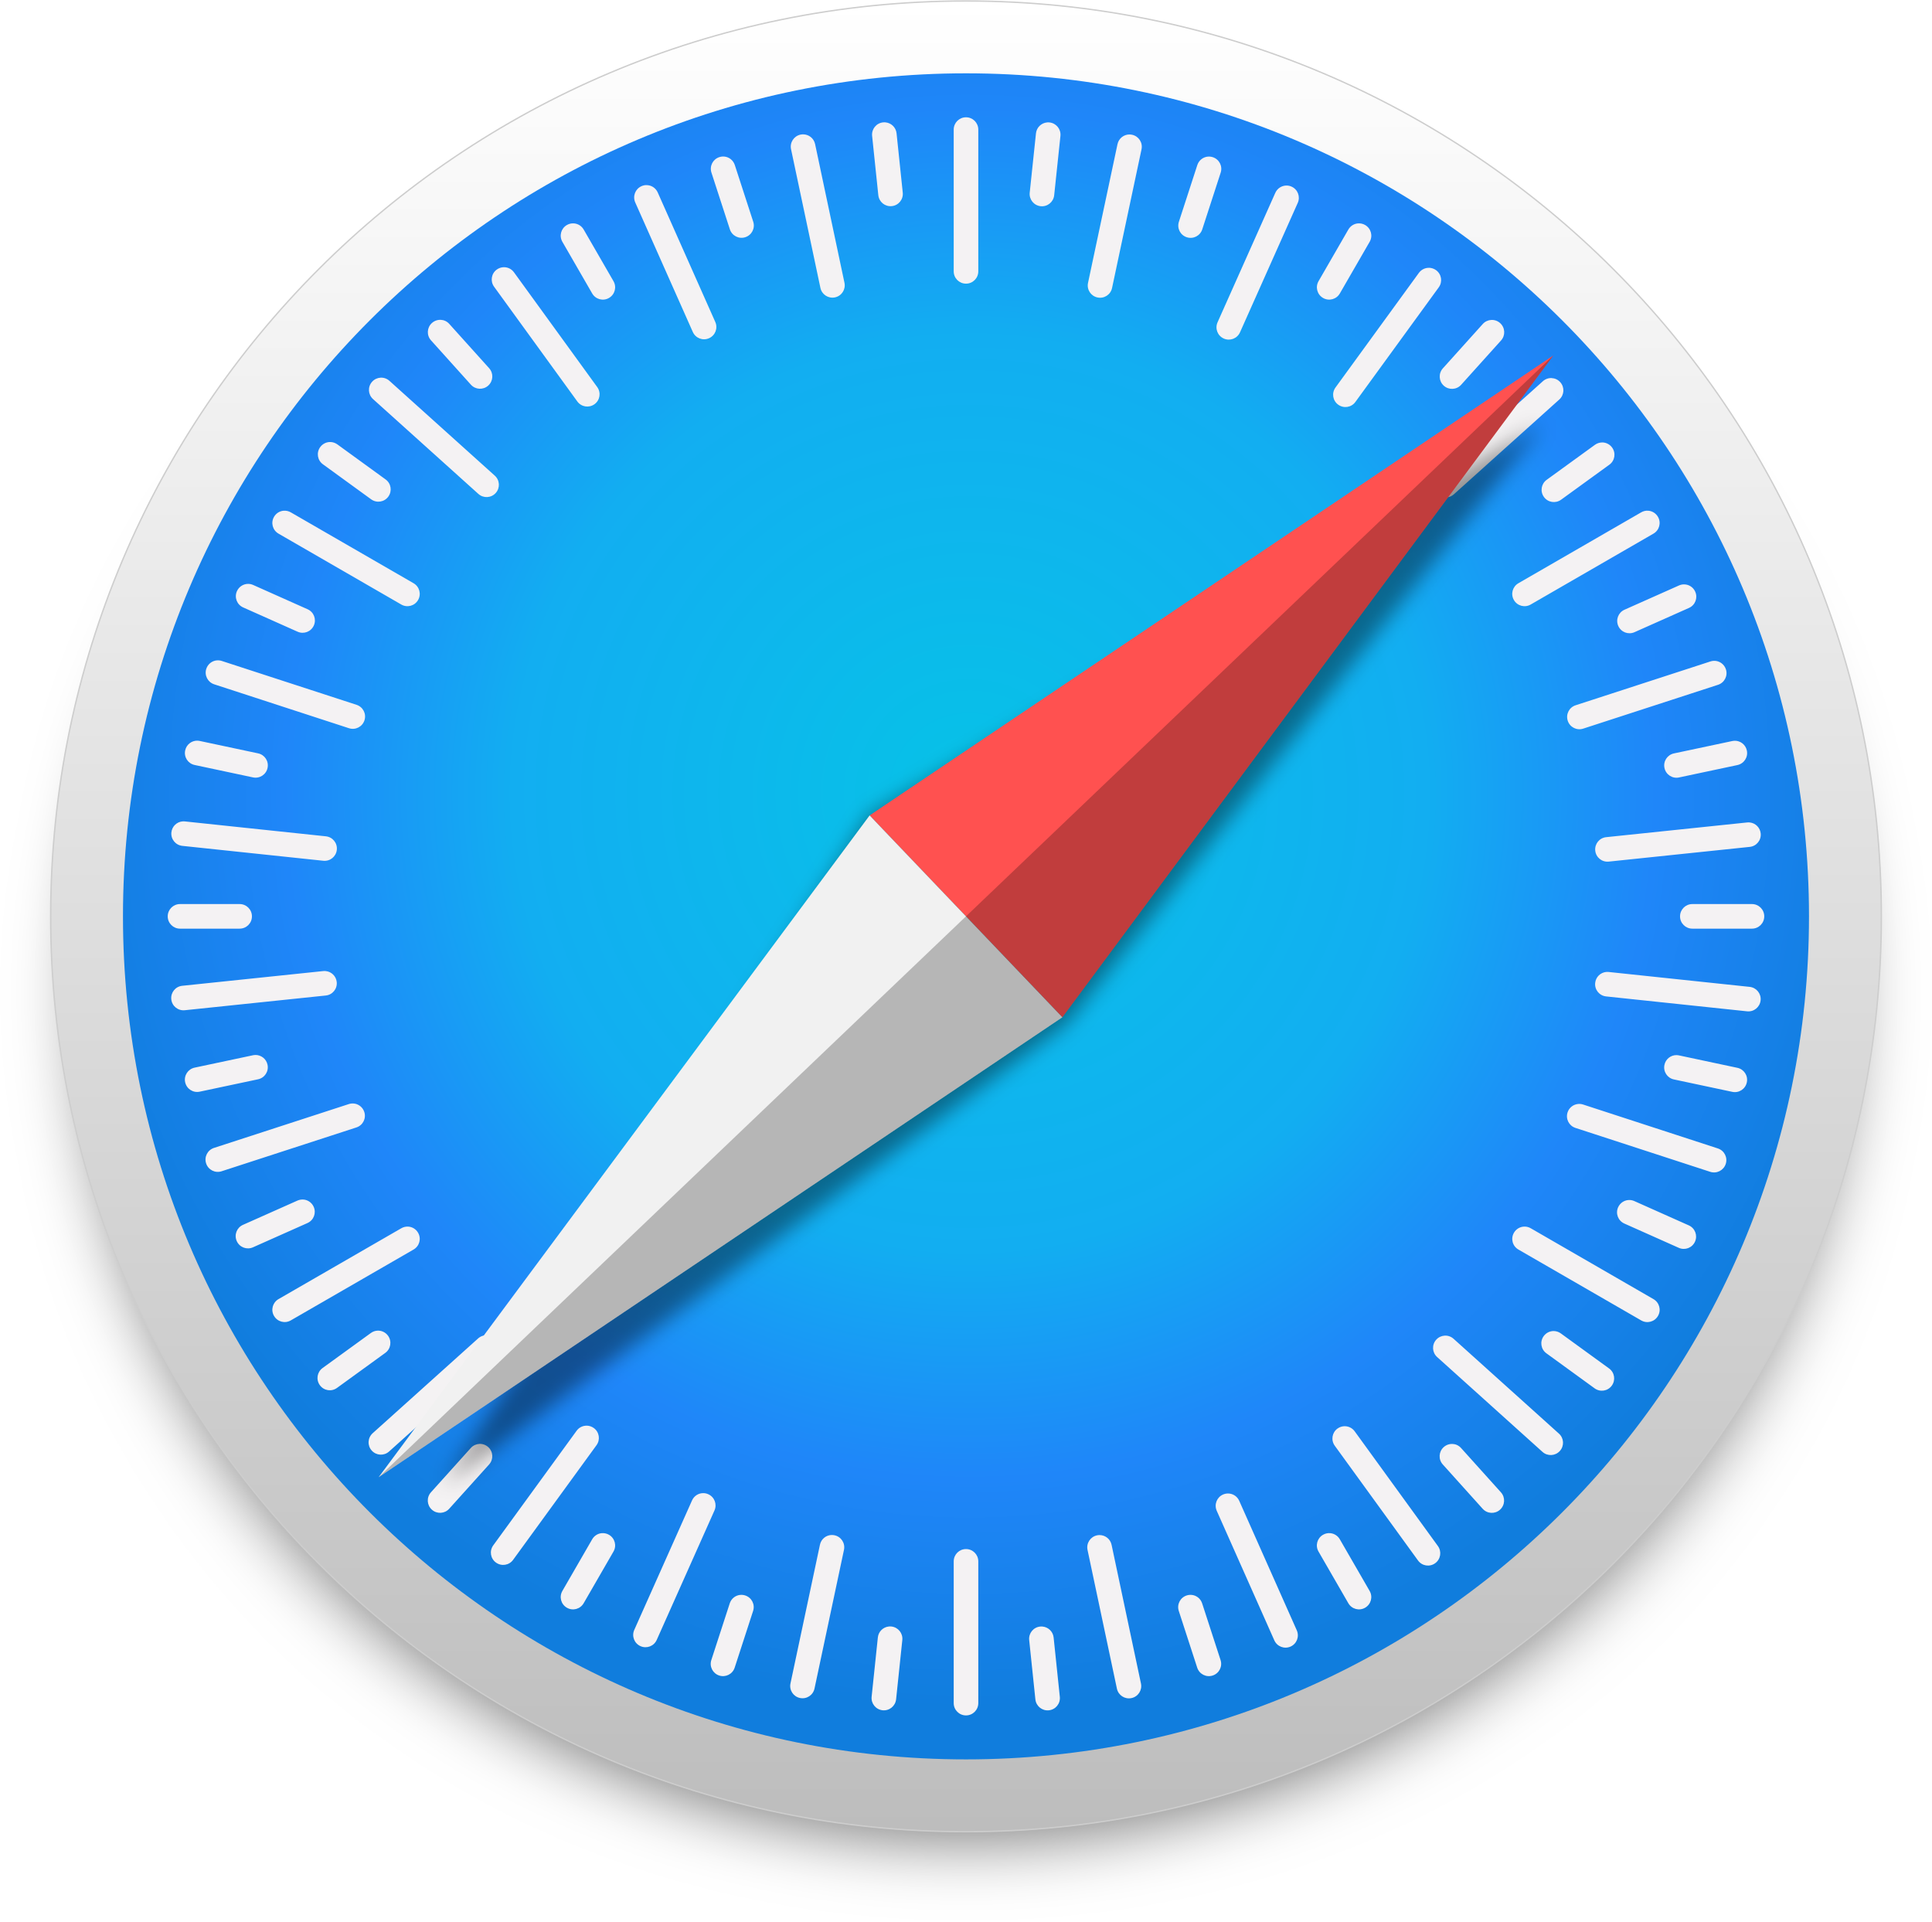
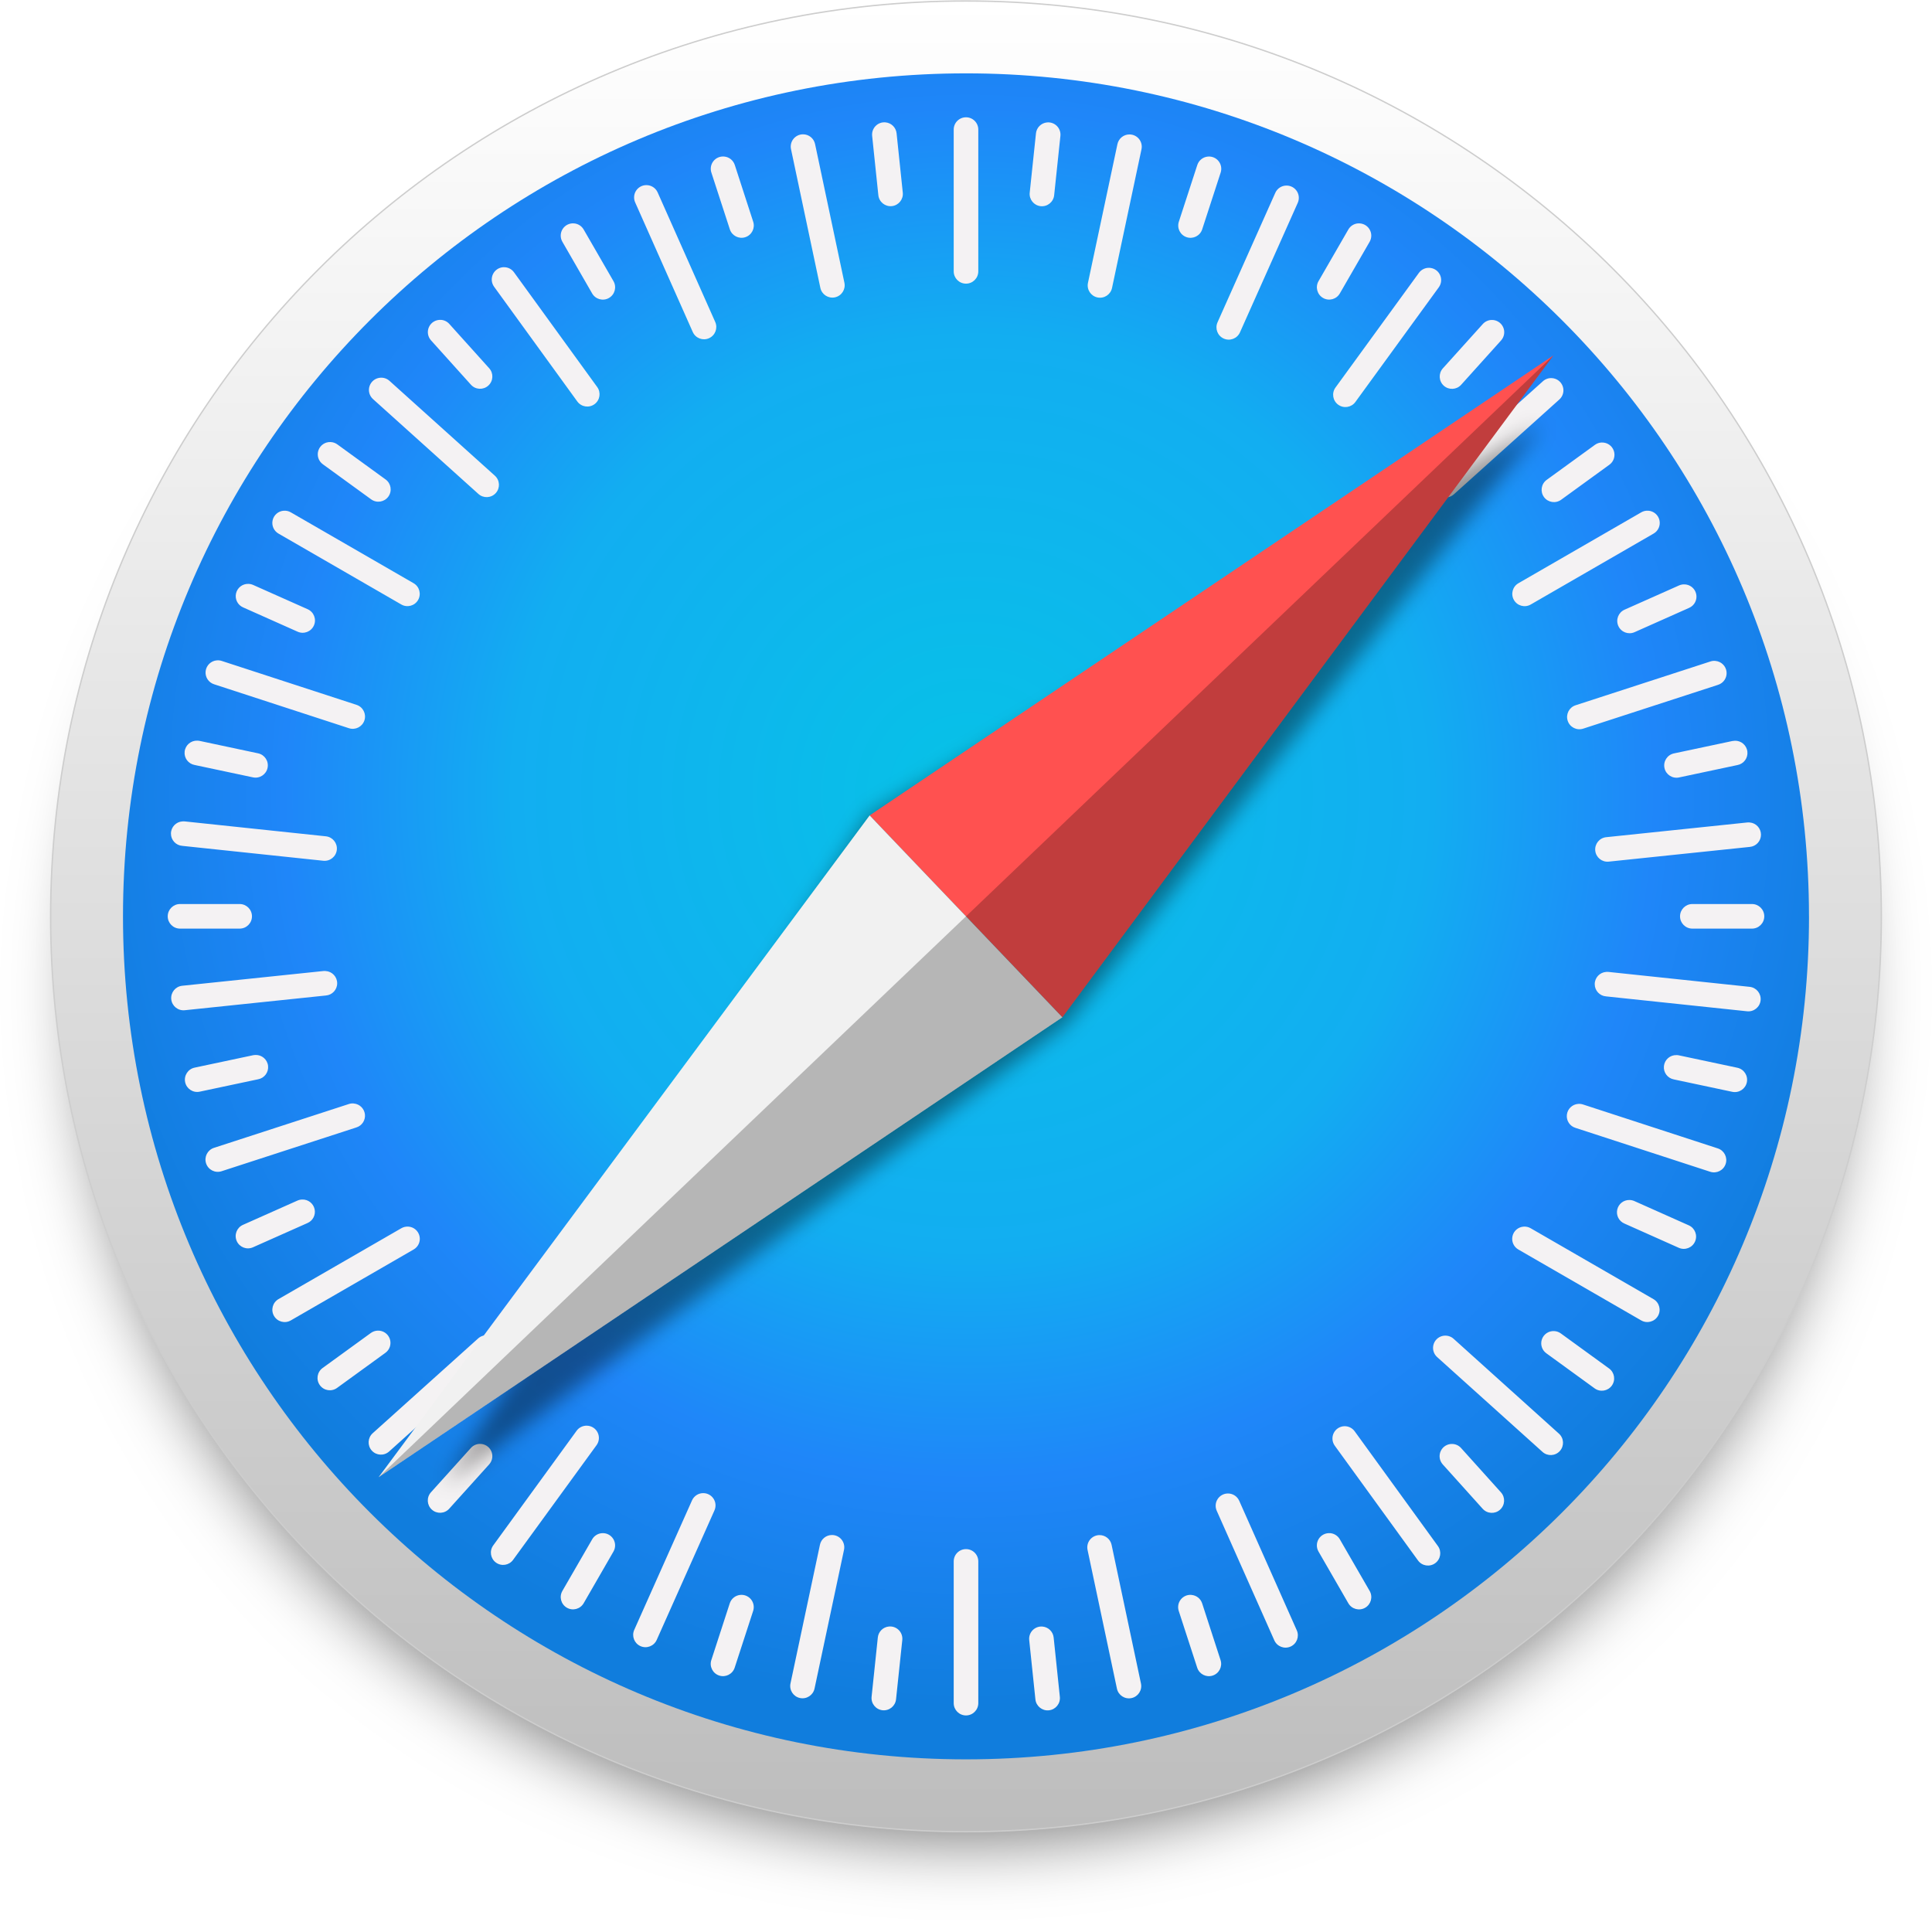
- <svg xmlns="http://www.w3.org/2000/svg" xmlns:xlink="http://www.w3.org/1999/xlink" width="66.166mm" height="65.804mm" viewBox="0 0 66.166 65.804">
+ <svg xmlns="http://www.w3.org/2000/svg" xmlns:xlink="http://www.w3.org/1999/xlink" width="250.076" height="248.707" viewBox="0 0 66.166 65.804">
  <defs>
    <linearGradient id="b">
      <stop offset="0" stop-color="#06c2e7" />
      <stop offset=".25" stop-color="#0db8ec" />
      <stop offset=".5" stop-color="#12aef1" />
      <stop offset=".75" stop-color="#1f86f9" />
      <stop offset="1" stop-color="#107ddd" />
    </linearGradient>
    <linearGradient id="a">
      <stop offset="0" stop-color="#bdbdbd" />
      <stop offset="1" stop-color="#fff" />
    </linearGradient>
-     <linearGradient xlink:href="#a" id="d" x1="412.975" x2="412.975" y1="237.608" y2="59.392" gradientTransform="translate(206.7902 159.7726) scale(.35154)" gradientUnits="userSpaceOnUse" />
+     <linearGradient xlink:href="#a" id="d" x1="412.975" x2="412.975" y1="237.608" y2="59.392" gradientTransform="translate(206.79 159.773) scale(.35154)" gradientUnits="userSpaceOnUse" />
    <filter id="f" width="1.042" height="1.045" x="-.021" y="-.022" color-interpolation-filters="sRGB">
      <feGaussianBlur stdDeviation=".958" />
    </filter>
    <filter id="c" width="1.096" height="1.096" x="-.048" y="-.048" color-interpolation-filters="sRGB">
      <feGaussianBlur stdDeviation="3.564" />
    </filter>
-     <radialGradient xlink:href="#b" id="e" cx="413.061" cy="136.818" r="82.125" fx="413.061" fy="136.818" gradientTransform="translate(194.5447 155.5804) scale(.38143)" gradientUnits="userSpaceOnUse" />
+     <radialGradient xlink:href="#b" id="e" cx="413.061" cy="136.818" r="82.125" fx="413.061" fy="136.818" gradientTransform="translate(194.545 155.58) scale(.38143)" gradientUnits="userSpaceOnUse" />
  </defs>
-   <path d="M502.083 148.5a89.108 89.108 0 0 1-89.108 89.108A89.108 89.108 0 0 1 323.867 148.5 89.108 89.108 0 0 1 412.975 59.392 89.108 89.108 0 0 1 502.083 148.5Z" filter="url(#c)" opacity=".53" paint-order="markers stroke fill" transform="matrix(.33865 0 0 .3261 -106.7696 -14.47833)" />
-   <path fill="url(#d)" stroke="#cdcdcd" stroke-linecap="round" stroke-linejoin="round" stroke-width=".093" d="M383.294 211.977a31.325 31.325 0 0 1-31.325 31.325 31.325 31.325 0 0 1-31.325-31.325 31.325 31.325 0 0 1 31.325-31.325 31.325 31.325 0 0 1 31.325 31.325z" paint-order="markers stroke fill" transform="translate(-318.8856 -180.595)" />
-   <path fill="url(#e)" d="M380.839 211.977a28.871 28.871 0 0 1-28.871 28.871 28.871 28.871 0 0 1-28.871-28.871 28.871 28.871 0 0 1 28.871-28.871 28.871 28.871 0 0 1 28.871 28.871z" paint-order="markers stroke fill" transform="translate(-318.8856 -180.595)" />
-   <path fill="#f4f2f3" d="M33.083 4.017c-.233 0-.421.188-.421.421V9.293c0 .233.188.421.421.421.233 0 .421-.188.421-.421V4.438c0-.233-.188-.421-.421-.421zm-2.754.174c-.028-.003-.057-.003-.086 0-.232.024-.399.23-.375.462l.212 2.031c.024.232.23.399.462.375.232-.024.399-.23.375-.462l-.212-2.031c-.021-.203-.182-.356-.377-.375zm5.527.002c-.195.019-.356.172-.377.375l-.214 2.031c-.024.232.143.438.375.463.232.024.438-.143.463-.375l.214-2.031c.024-.232-.143-.438-.375-.463-.029-.003-.058-.003-.085-.001zm-8.355.408c-.028 0-.057.003-.085.009-.228.048-.373.271-.325.499l1.006 4.75c.048.228.271.373.499.325.228-.048.373-.271.325-.499l-1.006-4.75c-.042-.2-.218-.335-.414-.334zm11.184.004c-.196-.002-.372.134-.414.334l-1.009 4.749c-.049.228.096.451.324.499.228.049.451-.096.499-.324l1.009-4.749c.049-.228-.096-.451-.324-.499-.029-.006-.057-.009-.085-.009zM24.801 5.362c-.054-.005-.111.001-.166.019-.222.072-.342.308-.27.53l.631 1.942c.072.222.309.342.53.27.222-.072.342-.309.27-.53l-.631-1.942c-.054-.166-.201-.276-.364-.29zm16.568.001c-.163.014-.31.123-.364.29l-.631 1.942c-.072.222.048.458.27.53.222.072.458-.048.53-.27l.631-1.942c.072-.222-.048-.458-.27-.53-.055-.018-.112-.024-.166-.019zm-19.237.976c-.055.001-.11.013-.163.037-.213.095-.308.342-.214.556l1.972 4.437c.095.213.342.308.556.214.213-.095.309-.342.214-.556l-1.972-4.437c-.071-.16-.228-.254-.392-.25zm21.937.015c-.164-.003-.321.09-.393.25l-1.978 4.434c-.095.213-0.0.461.213.556.213.095.461 0.0.556-.213L44.445 6.947c.095-.213 0-.461-.213-.556-.053-.024-.109-.036-.163-.037zM19.654 7.65c-.081-.006-.164.012-.24.056-.202.117-.271.373-.154.575l1.021 1.769c.117.202.373.271.575.154.202-.117.271-.373.154-.575L19.989 7.86c-.073-.126-.2-.2-.335-.21zm26.859 0c-.135.009-.262.084-.335.21l-1.021 1.769c-.117.202-.048.458.154.575.202.117.458.048.575-.154l1.021-1.769c.117-.202.048-.458-.154-.575-.076-.044-.159-.061-.24-.056zM17.247 9.151c-.081.003-.162.029-.233.08-.189.137-.23.399-.093.588l2.851 3.93c.137.189.399.23.588.094.189-.137.23-.399.093-.588l-2.851-3.93c-.086-.118-.22-.178-.355-.174zm31.701.021c-.135-.005-.269.056-.355.173l-2.856 3.926c-.137.189-.096.451.093.588.189.137.451.096.588-.093l2.856-3.926c.137-.189.096-.451-.093-.588-.071-.051-.152-.078-.233-.081zm-33.852 1.782c-.107-.006-.217.03-.304.108-.173.156-.187.421-.031.594l1.366 1.518c.156.173.421.187.594.031.173-.156.187-.421.031-.595l-1.366-1.518c-.078-.087-.183-.134-.291-.139zm35.976.003c-.107.006-.213.052-.291.139l-1.366 1.518c-.156.173-.142.439.031.595.173.156.438.142.594-.031l1.367-1.518c.156-.173.142-.439-.031-.595-.087-.078-.196-.114-.304-.108zm-38.037 1.977c-.107.006-.213.052-.291.139-.156.173-.142.438.031.594l3.608 3.248c.173.156.438.142.594-.031.156-.173.142-.438-.031-.594l-3.609-3.248c-.087-.078-.196-.114-.304-.108zm40.108.014c-.107-.006-.217.03-.304.108l-3.611 3.246c-.173.156-.188.421-.032.594.156.173.421.188.595.032l3.611-3.246c.173-.156.188-.421.032-.594-.078-.087-.183-.134-.291-.139zm-41.822 2.19c-.135-.005-.269.056-.355.174-.137.189-.096.451.093.588l1.652 1.2c.189.137.451.096.588-.093.137-.189.096-.451-.093-.588l-1.652-1.2c-.071-.051-.152-.078-.233-.081zm43.535.015c-.081.003-.162.029-.233.08l-1.653 1.199c-.189.137-.231.399-.094.588.137.189.399.23.588.093l1.653-1.199c.189-.137.23-.399.093-.588-.086-.118-.22-.178-.355-.174zM9.719 17.49c-.135.009-.262.084-.335.21-.117.202-.048.458.154.575l4.205 2.428c.202.117.458.048.575-.154.117-.202.048-.458-.154-.575l-4.205-2.428c-.076-.044-.159-.061-.24-.056zm46.727 0c-.081-.006-.164.012-.24.056l-4.205 2.428c-.202.117-.271.373-.154.575.117.202.373.271.575.154l4.205-2.428c.202-.117.271-.373.154-.575-.073-.126-.2-.2-.335-.21zm-47.939 2.506c-.164-.004-.321.09-.393.25-.095.213-0.0.461.213.556l1.865.832c.213.095.461 0.0.556-.213.095-.213-0-.461-.213-.556l-1.865-.832c-.053-.024-.109-.036-.163-.037zm49.158.017c-.055.001-.11.013-.164.037l-1.866.831c-.213.095-.308.343-.213.556.095.213.343.308.556.213l1.866-.831c.213-.095.308-.343.213-.556-.071-.16-.228-.253-.392-.25zM7.429 22.615c-.163.014-.31.123-.364.289-.072.222.048.458.27.531l4.616 1.504c.222.072.458-.048.531-.27.072-.222-.048-.458-.27-.531L7.595 22.635c-.055-.018-.112-.024-.166-.019zm51.315.018c-.054-.005-.111.001-.166.019l-4.617 1.501c-.222.072-.342.309-.27.53.072.222.309.342.53.27l4.617-1.501c.222-.072.342-.309.27-.53-.054-.166-.201-.276-.364-.29zM6.756 25.365c-.196-.002-.372.134-.414.334-.049.228.096.451.324.499l1.998.425c.228.049.451-.096.499-.324.049-.228-.096-.451-.324-.499l-1.998-.425c-.029-.006-.057-.009-.085-.009zm52.655.004c-.028 0-.056.004-.085.009l-1.998.424c-.228.049-.373.271-.324.499.049.228.271.373.499.324l1.998-.424c.228-.049.373-.271.324-.499-.042-.2-.218-.335-.414-.334zM6.247 28.13c-.195.019-.356.172-.377.375-.025.232.142.438.374.463l4.828.51c.232.025.438-.142.463-.374.025-.232-.142-.438-.374-.463l-4.828-.51c-.029-.003-.058-.003-.085-0zm53.676.036c-.028-.003-.057-.003-.086 0l-4.829.504c-.232.024-.399.23-.375.462.024.232.23.399.462.375l4.829-.504c.232-.024.399-.23.375-.462-.021-.203-.182-.356-.377-.375zM6.165 30.961c-.233 0-.421.188-.421.421 0 .233.188.421.421.421h2.042c.233 0 .421-.188.421-.421 0-.233-.188-.421-.421-.421zm51.793 0c-.233 0-.421.188-.421.421 0.0.233.188.421.421.421h2.042c.233 0 .421-.188.421-.421 0-.233-.188-.421-.421-.421zM11.155 33.256c-.028-.003-.056-.003-.085 0l-4.829.504c-.232.024-.399.23-.375.462.024.232.23.399.462.375l4.829-.504c.232-.024.399-.23.375-.462-.021-.203-.182-.356-.377-.375zm43.853.03c-.195.019-.356.172-.377.375-.025.232.142.438.374.463l4.828.51c.232.025.438-.143.463-.374.025-.232-.143-.438-.374-.463l-4.828-.51c-.029-.003-.058-.003-.086-0zm-46.26 2.844c-.028 0-.057.003-.085.009l-1.998.424c-.228.049-.373.271-.324.499.049.228.271.373.499.324l1.998-.424c.228-.049.373-.271.324-.499-.042-.2-.218-.335-.414-.334zm48.669.004c-.196-.002-.372.134-.414.334-.049.228.096.451.324.499l1.998.425c.228.049.451-.096.499-.324.049-.228-.096-.451-.324-.499l-1.998-.425c-.029-.006-.057-.009-.085-.009zm-45.305 1.658c-.054-.005-.111.001-.166.019L7.329 39.312c-.222.072-.342.309-.27.53.072.222.309.342.53.27l4.617-1.501c.222-.072.342-.309.27-.53-.054-.166-.201-.276-.364-.29zm41.937.015c-.163.014-.31.123-.364.289-.072.222.048.458.27.531l4.616 1.504c.222.072.458-.048.531-.27.072-.222-.048-.458-.27-.531l-4.616-1.504c-.055-.018-.112-.024-.166-.019zm-43.699 3.273c-.055.001-.11.013-.163.036l-1.866.831c-.213.095-.308.343-.213.556.095.213.343.308.556.213l1.866-.831c.213-.095.308-.343.213-.556-.071-.16-.228-.253-.392-.25zm45.459.016c-.164-.004-.321.09-.393.25-.095.213-0.0.461.213.556l1.865.832c.213.095.461 0.0.556-.213.095-.213 0-.461-.213-.556l-1.865-.832c-.053-.024-.109-.036-.163-.037zm-41.826.912c-.081-.006-.164.012-.24.056L9.538 44.49c-.202.117-.271.373-.154.575.117.202.373.271.575.154l4.205-2.427c.202-.117.271-.373.154-.575-.073-.126-.2-.2-.335-.21zm38.2 0c-.135.009-.262.084-.335.21-.117.202-.048.459.154.575l4.205 2.427c.202.117.459.048.575-.154.117-.202.048-.458-.154-.575l-4.205-2.428c-.076-.044-.159-.061-.24-.056zm-39.249 3.562c-.081.003-.162.029-.233.081l-1.653 1.199c-.189.137-.231.399-.094.588.137.189.399.231.588.093l1.653-1.199c.189-.137.231-.399.094-.588-.086-.118-.22-.179-.355-.174zm40.288.014c-.135-.005-.269.056-.355.174-.137.189-.096.451.093.588l1.652 1.2c.189.137.451.096.588-.093.137-.189.096-.451-.093-.588l-1.652-1.2c-.071-.051-.152-.078-.233-.081zm-36.544.145c-.107-.006-.217.03-.304.108l-3.611 3.246c-.173.156-.188.421-.032.594.156.173.421.188.594.032l3.611-3.246c.173-.156.188-.421.032-.594-.078-.087-.183-.134-.291-.139zm32.8.012c-.107.006-.213.052-.291.139-.156.173-.142.438.031.594l3.608 3.248c.173.156.439.142.595-.031.156-.173.142-.438-.031-.594l-3.609-3.248c-.087-.078-.196-.114-.304-.108zm-29.375 3.084c-.135-.005-.27.055-.355.173l-2.856 3.926c-.137.189-.096.451.093.588.189.137.451.096.588-.093l2.856-3.926c.137-.189.096-.451-.093-.588-.071-.051-.152-.078-.233-.081zm25.936.018c-.081.003-.162.029-.233.08-.189.137-.23.399-.094.588l2.851 3.93c.137.189.399.231.588.094.189-.137.23-.399.094-.588l-2.851-3.93c-.086-.118-.22-.178-.355-.174zm-29.623.606c-.107.006-.213.052-.291.139l-1.366 1.518c-.156.173-.142.439.031.595.173.156.438.142.594-.031l1.367-1.518c.156-.173.142-.439-.031-.595-.087-.078-.196-.114-.304-.108zm33.331.002c-.107-.006-.217.03-.304.108-.173.156-.187.421-.031.594l1.366 1.518c.156.173.421.187.594.031.173-.156.187-.421.031-.595l-1.366-1.518c-.078-.087-.183-.134-.291-.139zm-25.655 1.684c-.164-.004-.321.09-.392.25l-1.978 4.434c-.095.213-0.0.461.213.556.213.095.461 0.0.556-.213l1.978-4.434c.095-.213 0-.461-.213-.556-.053-.024-.109-.036-.163-.037zm17.956.012c-.055.001-.11.013-.164.036-.213.095-.308.342-.214.556l1.972 4.437c.095.213.343.308.556.214.213-.095.308-.342.214-.556l-1.972-4.437c-.071-.16-.228-.253-.392-.25zM20.616 52.505c-.135.009-.262.084-.335.21l-1.021 1.769c-.117.202-.048.458.154.575.202.117.458.048.575-.154l1.021-1.769c.117-.202.048-.458-.154-.575-.076-.044-.159-.061-.24-.056zm24.934 0c-.081-.006-.164.012-.24.056-.202.117-.271.373-.154.575l1.021 1.769c.117.202.373.271.575.154.202-.117.271-.373.154-.575l-1.021-1.769c-.073-.126-.2-.2-.335-.21zm-17.055.063c-.196-.002-.372.134-.414.334l-1.009 4.749c-.049.228.096.451.324.499.228.049.451-.096.499-.324l1.009-4.749c.049-.228-.096-.451-.324-.499-.029-.006-.057-.009-.085-.009zm9.16.003c-.028 0-.056.003-.085.009-.228.048-.373.271-.325.499l1.006 4.75c.048.228.271.373.499.325.228-.048.373-.271.325-.499l-1.006-4.75c-.042-.2-.218-.335-.414-.334zm-4.572.479c-.233 0-.421.188-.421.421v4.855c0 .233.188.421.421.421.233 0 .421-.188.421-.421v-4.855c0-.233-.188-.421-.421-.421zm-7.727 1.569c-.163.014-.31.123-.364.29l-.631 1.942c-.072.222.048.458.27.53.222.072.458-.049.53-.27l.631-1.942c.072-.222-.048-.458-.27-.53-.055-.018-.112-.024-.166-.019zm15.45.001c-.054-.005-.111.001-.166.019-.222.072-.342.309-.27.53l.631 1.942c.072.222.309.342.53.27.222-.072.342-.308.27-.53l-.631-1.942c-.054-.166-.201-.276-.364-.29zm-10.365 1.082c-.195.019-.356.172-.377.375l-.213 2.031c-.024.232.143.438.375.463.232.024.438-.143.463-.375l.213-2.031c.024-.232-.143-.438-.375-.463-.029-.003-.058-.003-.085-0zm5.267.002c-.028-.003-.057-.003-.086 0-.232.024-.399.23-.375.462l.212 2.031c.024.232.23.399.462.375.232-.024.399-.23.375-.462l-.212-2.031c-.021-.203-.182-.356-.377-.375z" paint-order="markers stroke fill" />
-   <path d="m469.096 100.607-65.51 38.061-41.42 65.207 60.594-44.881z" filter="url(#f)" opacity=".409" paint-order="markers stroke fill" transform="translate(-112.0954 -20.8224) scale(.35154)" />
-   <path fill="#ff5150" d="m36.383 34.838-6.601-6.913 23.416-15.752z" paint-order="markers stroke fill" />
-   <path fill="#f1f1f1" d="m36.383 34.838-6.601-6.913-16.815 22.665z" paint-order="markers stroke fill" />
-   <path d="m12.967 50.59 23.416-15.752 16.815-22.665z" opacity=".243" />
+   <path d="M502.083 148.5a89.108 89.108 0 0 1-89.108 89.108 89.108 89.108 0 0 1-89.108-89.108 89.108 89.108 0 0 1 89.108-89.108 89.108 89.108 0 0 1 89.108 89.108Z" filter="url(#c)" opacity=".53" paint-order="markers stroke fill" transform="matrix(.33865 0 0 .3261 -106.77 -14.478)" />
+   <path fill="url(#d)" stroke="#cdcdcd" stroke-linecap="round" stroke-linejoin="round" stroke-width=".093" d="M383.294 211.977a31.325 31.325 0 0 1-31.325 31.325 31.325 31.325 0 0 1-31.326-31.325 31.325 31.325 0 0 1 31.326-31.325 31.325 31.325 0 0 1 31.325 31.325z" paint-order="markers stroke fill" transform="translate(-318.886 -180.595)" />
+   <path fill="url(#e)" d="M380.84 211.977a28.87 28.87 0 0 1-28.871 28.87 28.87 28.87 0 0 1-28.871-28.87 28.87 28.87 0 0 1 28.87-28.87 28.87 28.87 0 0 1 28.871 28.87z" paint-order="markers stroke fill" transform="translate(-318.886 -180.595)" />
+   <path fill="#f4f2f3" d="M33.083 4.017a.42.42 0 0 0-.421.42v4.856a.42.42 0 1 0 .842 0V4.438a.42.42 0 0 0-.421-.421zm-2.754.174a.42.42 0 0 0-.46.463l.212 2.03a.42.42 0 1 0 .837-.087l-.212-2.03a.42.42 0 0 0-.377-.376zm5.527.002a.42.42 0 0 0-.377.375l-.214 2.03a.42.42 0 1 0 .837.089l.214-2.031a.42.42 0 0 0-.46-.463zM27.5 4.6a.42.42 0 0 0-.41.508l1.005 4.75a.42.42 0 1 0 .824-.174l-1.005-4.75A.42.42 0 0 0 27.5 4.6zm11.183.004a.42.42 0 0 0-.414.333l-1.009 4.75a.42.42 0 1 0 .824.175l1.009-4.75a.42.42 0 0 0-.41-.508zm-13.883.757a.42.42 0 0 0-.437.55l.632 1.942a.42.42 0 1 0 .8-.26l-.63-1.942a.42.42 0 0 0-.365-.29zm16.568.001a.42.42 0 0 0-.364.29l-.632 1.942a.42.42 0 1 0 .8.26l.632-1.942a.42.42 0 0 0-.436-.55zM22.13 6.34a.42.42 0 0 0-.377.592l1.972 4.437a.42.42 0 1 0 .77-.342l-1.972-4.437a.42.42 0 0 0-.393-.25zm21.937.015a.42.42 0 0 0-.392.25l-1.978 4.434a.42.42 0 1 0 .769.343l1.978-4.434a.42.42 0 0 0-.377-.593zM19.654 7.65a.42.42 0 0 0-.394.63l1.02 1.77a.42.42 0 1 0 .73-.421L19.989 7.86a.42.42 0 0 0-.335-.21zm26.858 0a.419.419 0 0 0-.335.21l-1.021 1.769a.42.42 0 1 0 .73.42l1.02-1.768a.42.42 0 0 0-.394-.63zm-29.265 1.5a.422.422 0 0 0-.326.669l2.85 3.93a.42.42 0 1 0 .682-.494l-2.85-3.93a.42.42 0 0 0-.356-.174zm31.702.022a.42.42 0 0 0-.356.174l-2.856 3.926a.42.42 0 1 0 .681.495l2.856-3.926a.42.42 0 0 0-.325-.669zm-33.852 1.783a.42.42 0 0 0-.335.702l1.366 1.518a.42.42 0 1 0 .626-.563l-1.366-1.518a.42.42 0 0 0-.291-.14zm35.975.003a.421.421 0 0 0-.29.139l-1.367 1.517a.42.42 0 1 0 .625.564l1.367-1.518a.42.42 0 0 0-.335-.702zm-38.037 1.977a.42.42 0 0 0-.26.733l3.61 3.249a.42.42 0 1 0 .563-.626l-3.609-3.248a.42.42 0 0 0-.304-.108zm40.109.014a.419.419 0 0 0-.304.108l-3.61 3.245a.42.42 0 1 0 .562.626l3.61-3.245a.42.42 0 0 0-.258-.734zm-41.823 2.19a.42.42 0 0 0-.262.762l1.652 1.2a.42.42 0 1 0 .495-.681l-1.652-1.2a.42.42 0 0 0-.233-.081zm43.535.015a.421.421 0 0 0-.233.08l-1.653 1.2a.42.42 0 1 0 .495.681l1.653-1.2a.42.42 0 0 0-.262-.76zM9.72 17.49a.42.42 0 0 0-.18.785l4.204 2.427a.42.42 0 1 0 .42-.729L9.96 17.546a.42.42 0 0 0-.24-.056zm46.728 0a.417.417 0 0 0-.24.056l-4.205 2.427a.42.42 0 1 0 .42.73l4.206-2.428a.42.42 0 0 0-.181-.785zM8.508 19.996a.42.42 0 0 0-.18.806l1.866.832a.42.42 0 1 0 .343-.77l-1.866-.831a.42.42 0 0 0-.163-.037zm49.158.017a.42.42 0 0 0-.164.037l-1.865.83a.42.42 0 1 0 .342.77l1.866-.831a.42.42 0 0 0-.179-.806zM7.429 22.615a.42.42 0 0 0-.094.82l4.615 1.504a.42.42 0 1 0 .261-.8l-4.616-1.504a.421.421 0 0 0-.166-.02zm51.314.018a.408.408 0 0 0-.166.02l-4.617 1.5a.42.42 0 1 0 .26.801l4.617-1.5a.42.42 0 0 0-.094-.82zM6.756 25.365a.42.42 0 0 0-.09.833l1.998.424a.42.42 0 1 0 .175-.823l-1.998-.425a.413.413 0 0 0-.085-.009zm52.655.004a.518.518 0 0 0-.085.009l-1.998.424a.42.42 0 1 0 .175.823l1.998-.424a.42.42 0 0 0-.09-.833zM6.247 28.13a.42.42 0 0 0-.003.838l4.828.51a.42.42 0 1 0 .089-.837l-4.829-.51a.432.432 0 0 0-.085 0zm53.676.037a.386.386 0 0 0-.085 0l-4.83.504a.42.42 0 1 0 .088.837l4.83-.504a.42.42 0 0 0-.003-.837zM6.165 30.96a.42.42 0 1 0 0 .842h2.043a.42.42 0 1 0 0-.842zm51.793 0a.42.42 0 1 0 0 .842h2.043a.42.42 0 1 0 0-.842zm-46.803 2.295a.384.384 0 0 0-.085 0l-4.83.504a.42.42 0 1 0 .088.838l4.83-.504a.42.42 0 0 0-.003-.838zm43.853.03a.42.42 0 0 0-.003.838l4.828.51a.42.42 0 1 0 .089-.837l-4.828-.51a.434.434 0 0 0-.086-.001zM8.748 36.13a.43.43 0 0 0-.085.009l-1.998.424a.42.42 0 1 0 .175.823l1.998-.424a.42.42 0 0 0-.09-.833zm48.67.004a.42.42 0 0 0-.09.833l1.997.424a.42.42 0 1 0 .175-.824l-1.998-.424a.413.413 0 0 0-.085-.01zM12.111 37.79a.408.408 0 0 0-.166.02l-4.617 1.5a.42.42 0 1 0 .26.801l4.617-1.5a.42.42 0 0 0-.094-.82zm41.937.015a.42.42 0 0 0-.094.82l4.616 1.504a.42.42 0 1 0 .26-.8l-4.615-1.504a.421.421 0 0 0-.167-.02zM10.35 41.08a.42.42 0 0 0-.163.036l-1.866.831a.42.42 0 1 0 .342.769l1.866-.83a.42.42 0 0 0-.179-.806zm45.459.016a.42.42 0 0 0-.18.805l1.865.832a.42.42 0 1 0 .343-.769l-1.865-.832a.42.42 0 0 0-.163-.036zm-41.826.912a.417.417 0 0 0-.24.056L9.538 44.49a.42.42 0 1 0 .421.73l4.205-2.428a.42.42 0 0 0-.181-.785zm38.2 0a.42.42 0 0 0-.181.785l4.205 2.427a.42.42 0 1 0 .42-.729l-4.204-2.427a.42.42 0 0 0-.24-.056zm-39.249 3.562a.421.421 0 0 0-.233.08l-1.653 1.2a.42.42 0 1 0 .495.682l1.653-1.2a.42.42 0 0 0-.262-.762zm40.288.015a.42.42 0 0 0-.262.762l1.652 1.2a.42.42 0 1 0 .495-.681l-1.652-1.2a.42.42 0 0 0-.233-.081zm-36.544.145a.418.418 0 0 0-.304.108l-3.61 3.245a.42.42 0 1 0 .562.626l3.61-3.245a.42.42 0 0 0-.258-.734zm32.8.011a.421.421 0 0 0-.26.734l3.609 3.248a.42.42 0 1 0 .563-.625l-3.608-3.249a.42.42 0 0 0-.304-.107zm-29.375 3.084a.42.42 0 0 0-.355.173l-2.856 3.927a.42.42 0 1 0 .68.495l2.857-3.926a.42.42 0 0 0-.326-.669zm25.936.018a.421.421 0 0 0-.326.668l2.85 3.93a.42.42 0 1 0 .682-.494l-2.851-3.93a.42.42 0 0 0-.355-.174zm-29.623.606a.421.421 0 0 0-.29.14l-1.367 1.517a.42.42 0 1 0 .625.563l1.367-1.517a.42.42 0 0 0-.335-.703zm33.331.002a.42.42 0 0 0-.335.702l1.366 1.518a.42.42 0 1 0 .626-.563l-1.366-1.518a.42.42 0 0 0-.291-.139zm-25.655 1.684a.419.419 0 0 0-.393.25l-1.978 4.433a.42.42 0 1 0 .77.343l1.977-4.434a.42.42 0 0 0-.376-.592zm17.955.012a.42.42 0 0 0-.377.592l1.972 4.437a.42.42 0 1 0 .77-.342l-1.972-4.437a.42.42 0 0 0-.393-.25zm-21.431 1.359a.419.419 0 0 0-.335.21l-1.021 1.768a.42.42 0 1 0 .729.421l1.02-1.769a.42.42 0 0 0-.393-.63zm24.934 0a.42.42 0 0 0-.394.63l1.021 1.77a.42.42 0 1 0 .73-.422l-1.022-1.769a.42.42 0 0 0-.335-.21zm-17.054.063a.42.42 0 0 0-.415.334l-1.009 4.749a.42.42 0 1 0 .824.175l1.009-4.75a.42.42 0 0 0-.41-.508zm9.16.003a.42.42 0 0 0-.41.508l1.006 4.75a.42.42 0 1 0 .823-.175l-1.006-4.75a.42.42 0 0 0-.414-.333zm-4.573.48a.42.42 0 0 0-.421.42v4.855a.42.42 0 1 0 .842 0v-4.855a.42.42 0 0 0-.421-.42zm-7.727 1.568a.42.42 0 0 0-.364.29l-.631 1.942a.42.42 0 1 0 .8.26l.632-1.942a.42.42 0 0 0-.437-.55zm15.45 0a.42.42 0 0 0-.437.55l.632 1.943a.42.42 0 1 0 .8-.26l-.63-1.942a.42.42 0 0 0-.365-.29zm-10.365 1.083a.42.42 0 0 0-.378.375l-.213 2.03a.42.42 0 1 0 .837.088l.214-2.03a.42.42 0 0 0-.46-.463zm5.267.002a.42.42 0 0 0-.46.463l.212 2.03a.42.42 0 1 0 .837-.088l-.212-2.03a.42.42 0 0 0-.377-.375z" paint-order="markers stroke fill" />
+   <path d="m469.096 100.607-65.51 38.061-41.42 65.207 60.595-44.882z" filter="url(#f)" opacity=".409" paint-order="markers stroke fill" transform="translate(-112.095 -20.822) scale(.35154)" />
+   <path fill="#ff5150" d="m36.383 34.838-6.6-6.913 23.416-15.752z" paint-order="markers stroke fill" />
+   <path fill="#f1f1f1" d="m36.383 34.838-6.6-6.913L12.966 50.59z" paint-order="markers stroke fill" />
+   <path d="m12.967 50.59 23.416-15.752L53.2 12.173z" opacity=".243" />
</svg>
